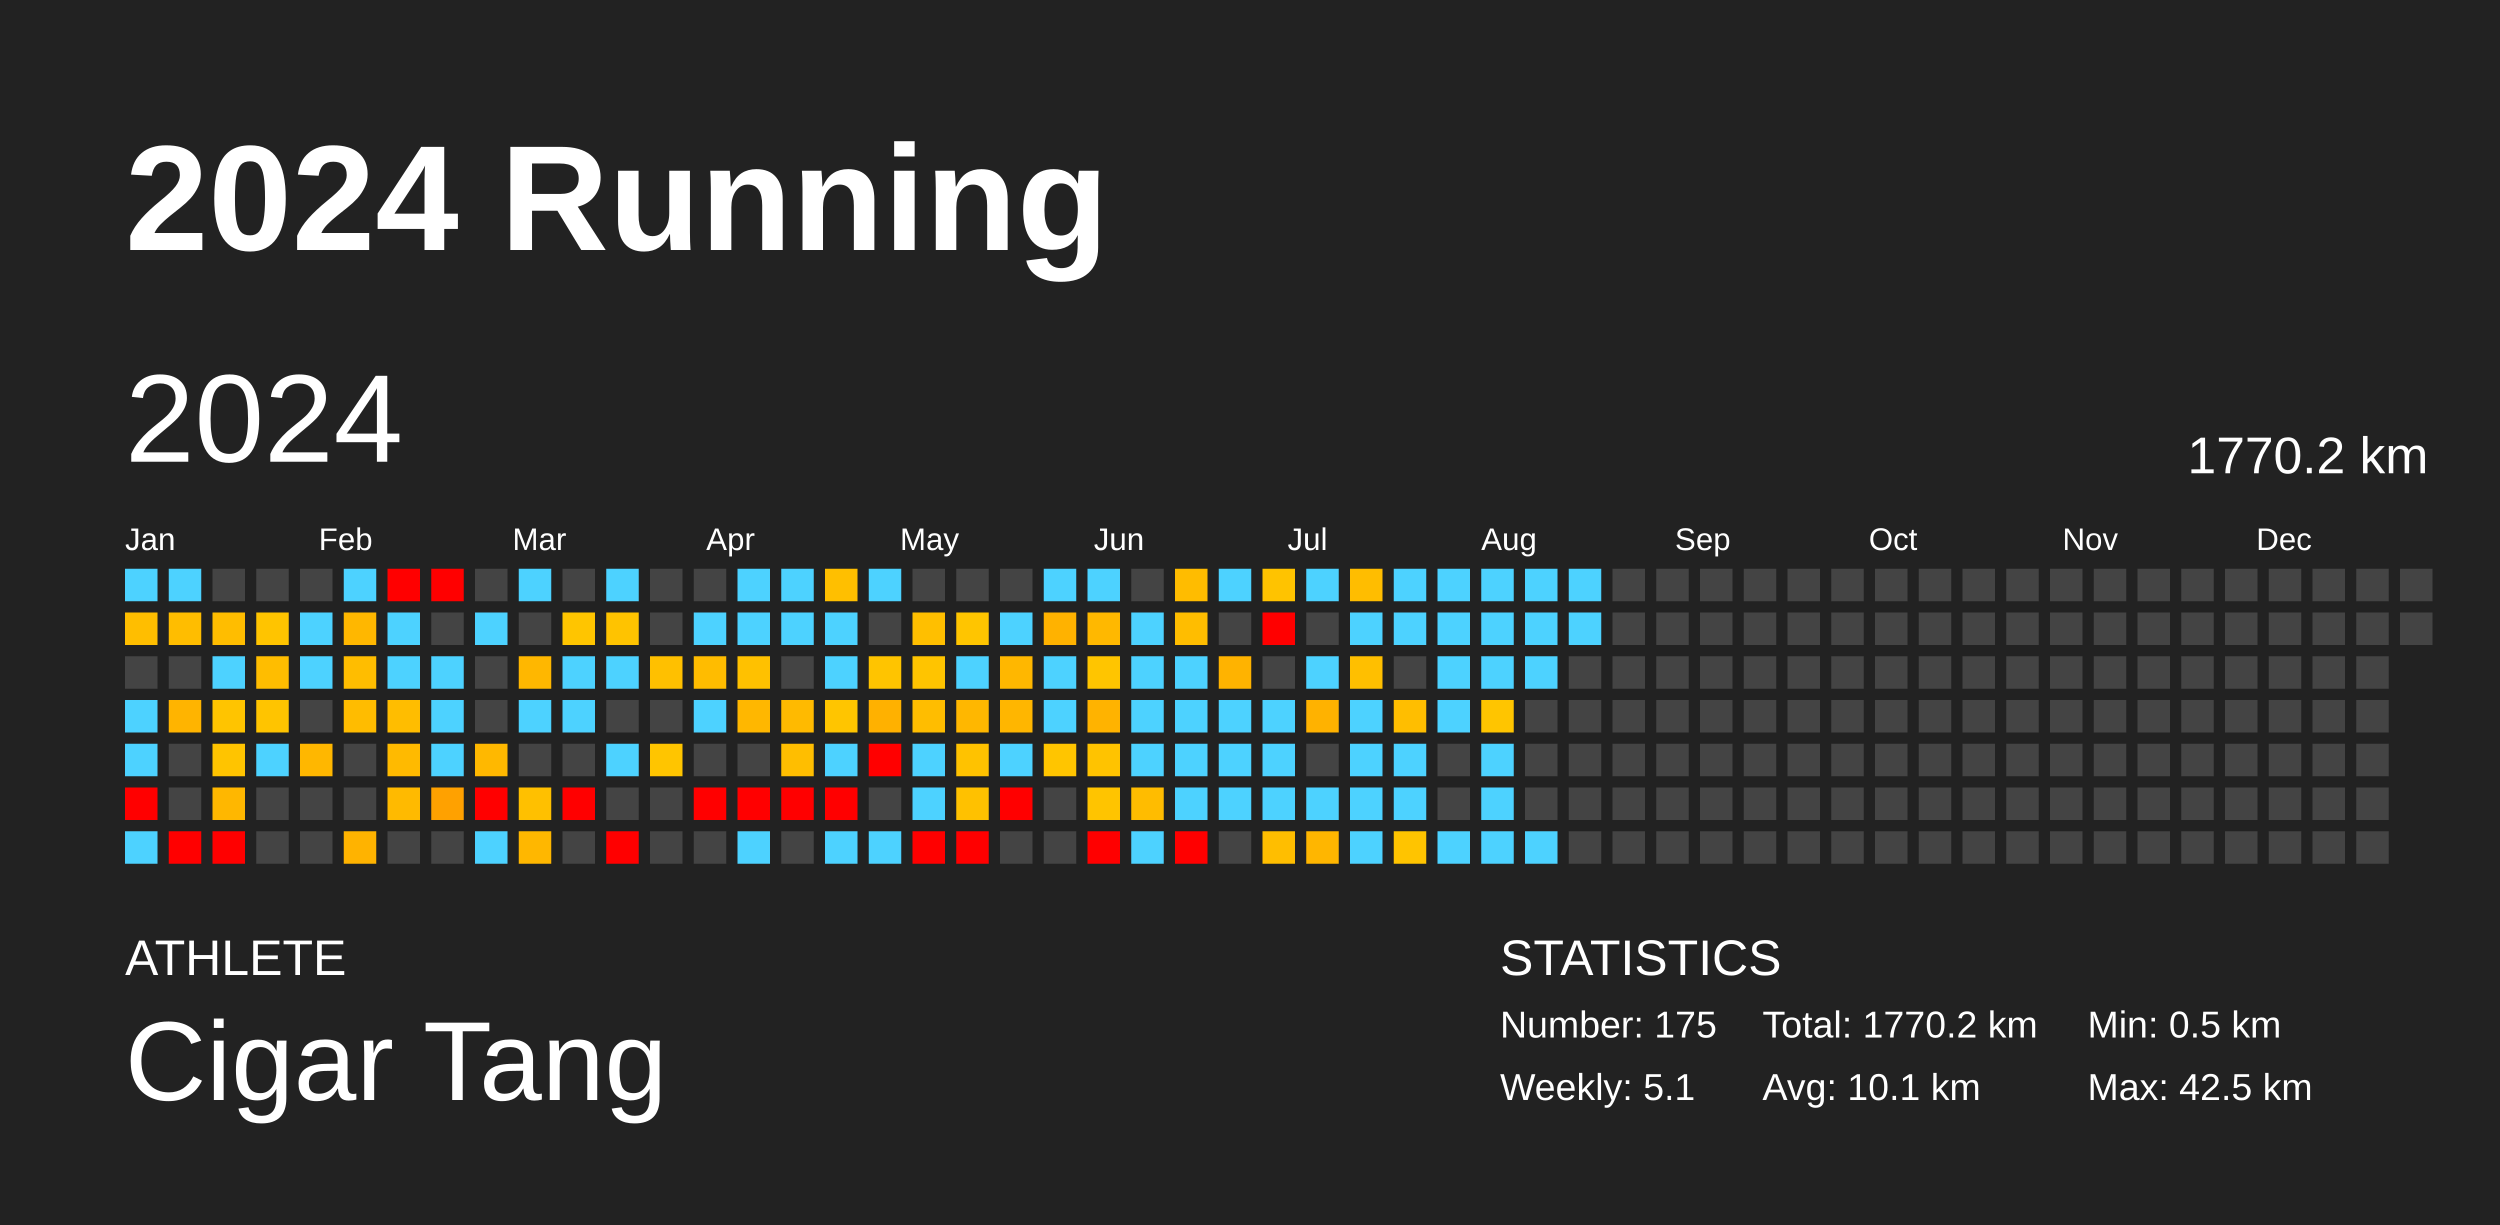
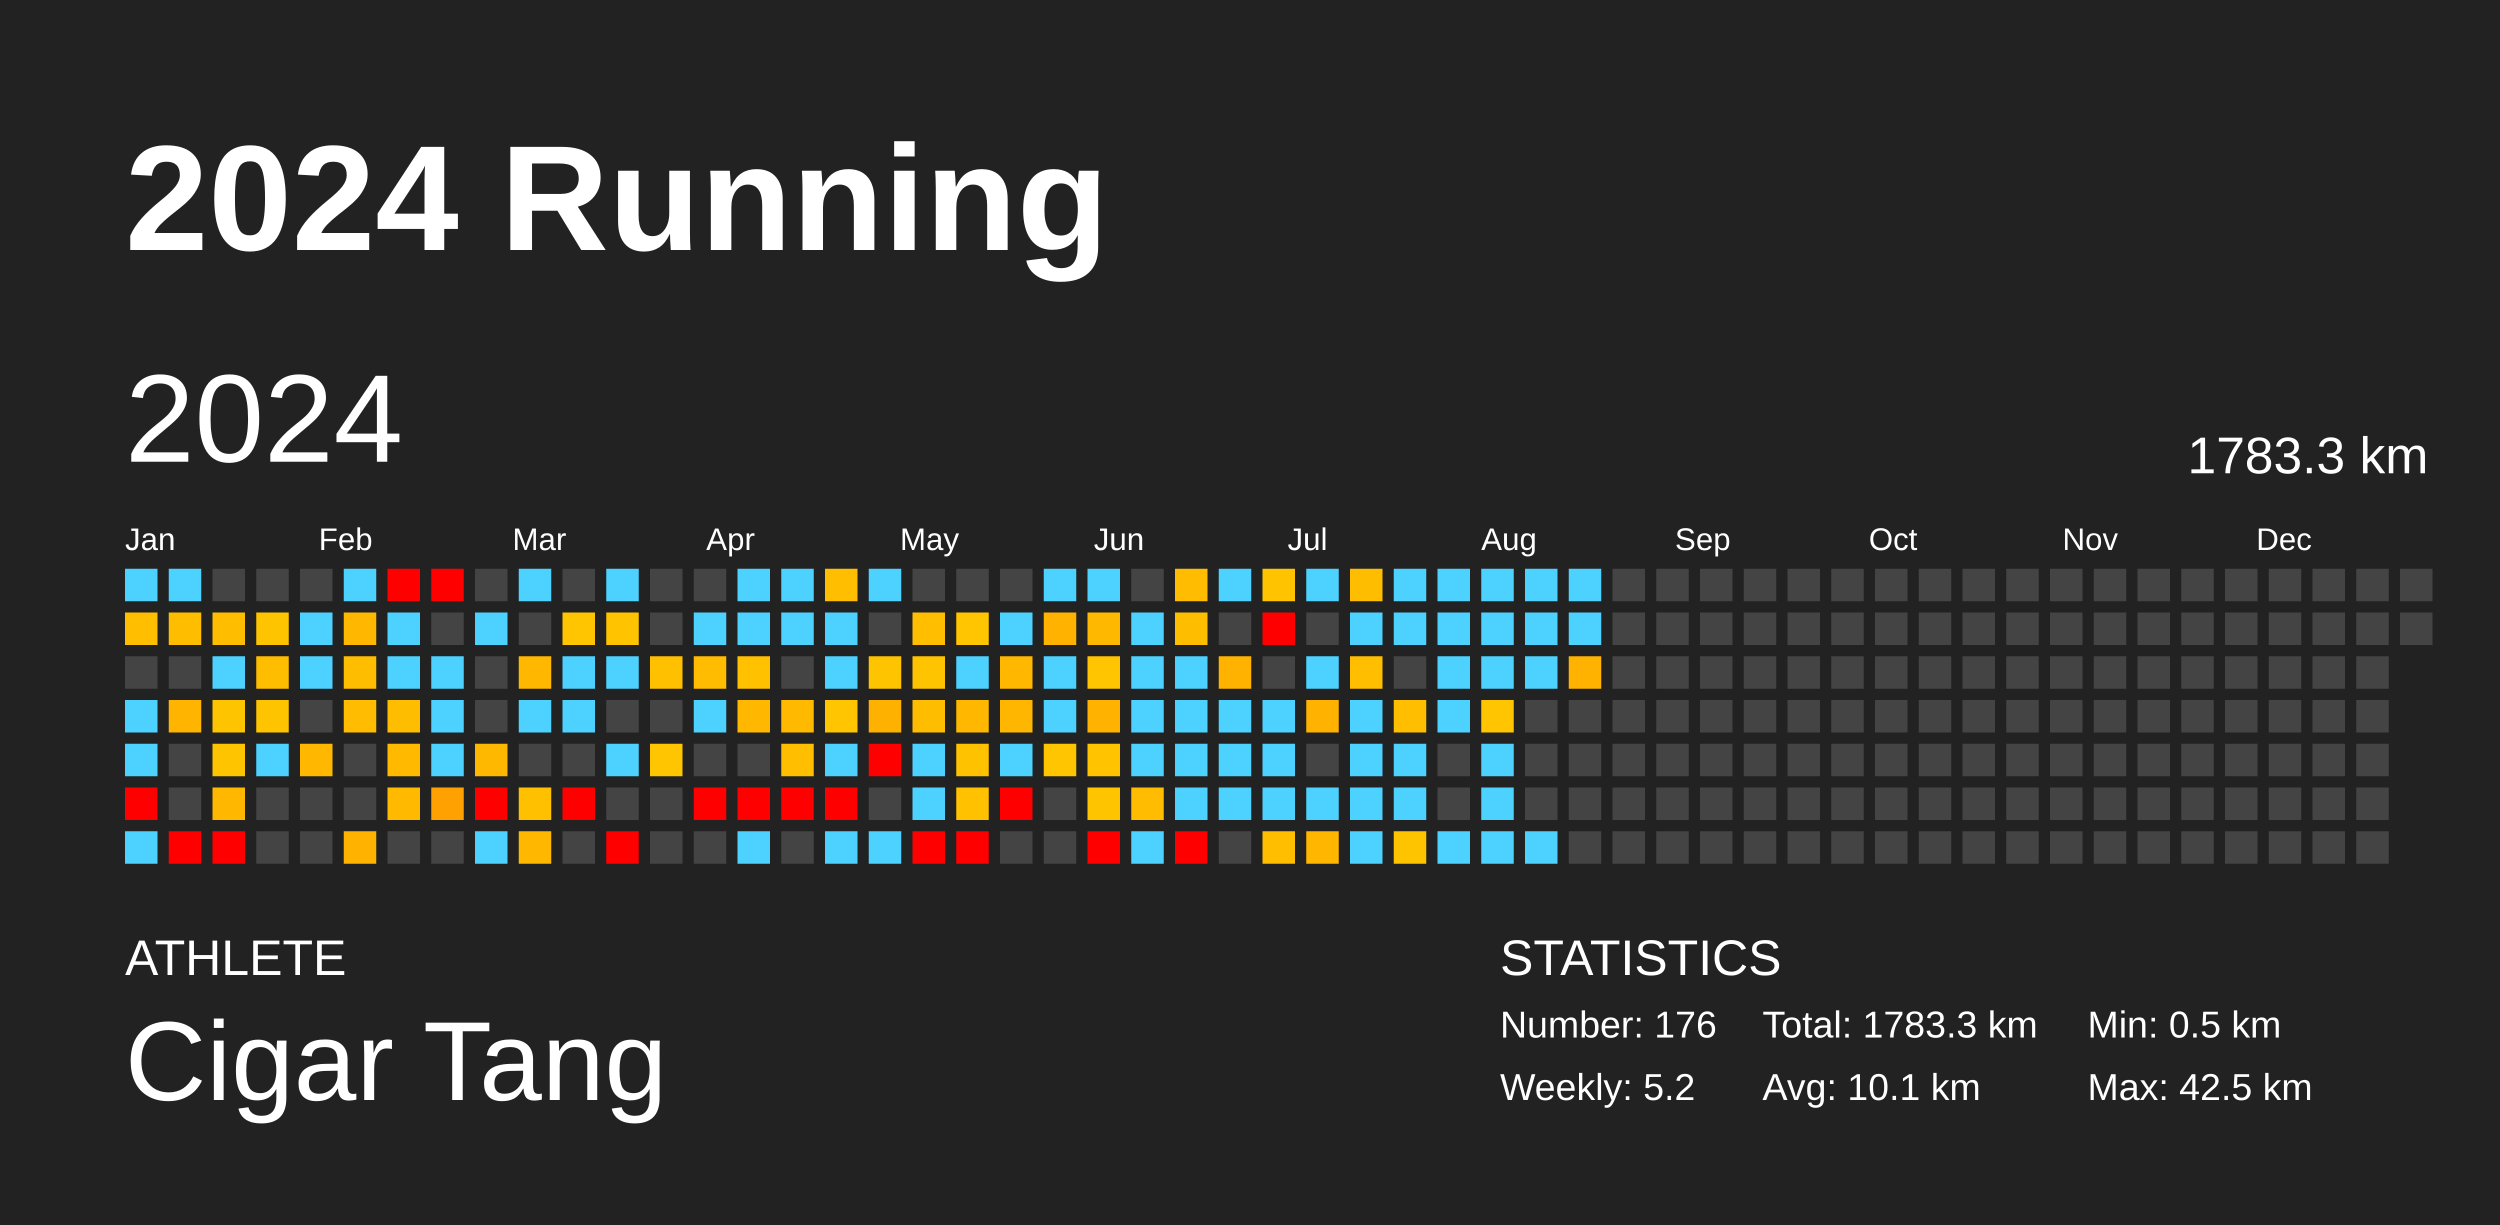
<svg xmlns="http://www.w3.org/2000/svg" baseProfile="full" height="98mm" version="1.1" viewBox="0,0,200,98" width="200mm">
  <defs />
  <rect fill="#222222" height="98" width="200" x="0" y="0" />
  <text fill="#FFFFFF" style="font-size:12px; font-family:Arial; font-weight:bold;" x="10" y="20">2024 Running</text>
  <text fill="#FFFFFF" style="font-size:4px; font-family:Arial" x="10" y="78">ATHLETE</text>
  <text fill="#FFFFFF" style="font-size:9px; font-family:Arial" x="10" y="88">Cigar Tang</text>
  <text fill="#FFFFFF" style="font-size:4px; font-family:Arial" x="120" y="78">STATISTICS</text>
-   <text fill="#FFFFFF" style="font-size:3px; font-family:Arial" x="120" y="83">Number: 175</text>
-   <text fill="#FFFFFF" style="font-size:3px; font-family:Arial" x="120" y="88">Weekly: 5.1</text>
-   <text fill="#FFFFFF" style="font-size:3px; font-family:Arial" x="141" y="83">Total: 1770.2 km</text>
+   <text fill="#FFFFFF" style="font-size:3px; font-family:Arial" x="120" y="83">Number: 176</text>
+   <text fill="#FFFFFF" style="font-size:3px; font-family:Arial" x="120" y="88">Weekly: 5.2</text>
+   <text fill="#FFFFFF" style="font-size:3px; font-family:Arial" x="141" y="83">Total: 1783.3 km</text>
  <text fill="#FFFFFF" style="font-size:3px; font-family:Arial" x="141" y="88">Avg: 10.1 km</text>
  <text fill="#FFFFFF" style="font-size:3px; font-family:Arial" x="167" y="83">Min: 0.5 km</text>
  <text fill="#FFFFFF" style="font-size:3px; font-family:Arial" x="167" y="88">Max: 42.5 km</text>
  <text dominant-baseline="hanging" fill="#FFFFFF" style="font-size:10.0px; font-family:Arial;" x="10" y="30">2024</text>
-   <text dominant-baseline="hanging" fill="#FFFFFF" style="font-size:4.125px; font-family:Arial;" x="175" y="35">1770.2 km</text>
+   <text dominant-baseline="hanging" fill="#FFFFFF" style="font-size:4.125px; font-family:Arial;" x="175" y="35">1783.3 km</text>
  <text fill="#FFFFFF" style="font-size:2.5px; font-family:Arial" x="10.0" y="44">Jan</text>
  <text fill="#FFFFFF" style="font-size:2.5px; font-family:Arial" x="25.5" y="44">Feb</text>
  <text fill="#FFFFFF" style="font-size:2.5px; font-family:Arial" x="41.0" y="44">Mar</text>
  <text fill="#FFFFFF" style="font-size:2.5px; font-family:Arial" x="56.5" y="44">Apr</text>
  <text fill="#FFFFFF" style="font-size:2.5px; font-family:Arial" x="72.0" y="44">May</text>
  <text fill="#FFFFFF" style="font-size:2.5px; font-family:Arial" x="87.5" y="44">Jun</text>
  <text fill="#FFFFFF" style="font-size:2.5px; font-family:Arial" x="103.0" y="44">Jul</text>
  <text fill="#FFFFFF" style="font-size:2.5px; font-family:Arial" x="118.5" y="44">Aug</text>
  <text fill="#FFFFFF" style="font-size:2.5px; font-family:Arial" x="134.0" y="44">Sep</text>
  <text fill="#FFFFFF" style="font-size:2.5px; font-family:Arial" x="149.5" y="44">Oct</text>
  <text fill="#FFFFFF" style="font-size:2.5px; font-family:Arial" x="165.0" y="44">Nov</text>
  <text fill="#FFFFFF" style="font-size:2.5px; font-family:Arial" x="180.5" y="44">Dec</text>
  <rect fill="#4dd2ff" height="2.6" width="2.6" x="10.0" y="45.5" />
  <rect fill="#ffbe00" height="2.6" width="2.6" x="10.0" y="49.0" />
  <rect fill="#444444" height="2.6" width="2.6" x="10.0" y="52.5" />
  <rect fill="#4dd2ff" height="2.6" width="2.6" x="10.0" y="56.0" />
  <rect fill="#4dd2ff" height="2.6" width="2.6" x="10.0" y="59.5" />
  <rect fill="red" height="2.6" width="2.6" x="10.0" y="63.0" />
  <rect fill="#4dd2ff" height="2.6" width="2.6" x="10.0" y="66.5" />
  <rect fill="#4dd2ff" height="2.6" width="2.6" x="13.5" y="45.5" />
  <rect fill="#ffbd00" height="2.6" width="2.6" x="13.5" y="49.0" />
  <rect fill="#444444" height="2.6" width="2.6" x="13.5" y="52.5" />
  <rect fill="#ffb400" height="2.6" width="2.6" x="13.5" y="56.0" />
  <rect fill="#444444" height="2.6" width="2.6" x="13.5" y="59.5" />
  <rect fill="#444444" height="2.6" width="2.6" x="13.5" y="63.0" />
  <rect fill="red" height="2.6" width="2.6" x="13.5" y="66.5" />
  <rect fill="#444444" height="2.6" width="2.6" x="17.0" y="45.5" />
  <rect fill="#ffbd00" height="2.6" width="2.6" x="17.0" y="49.0" />
  <rect fill="#4dd2ff" height="2.6" width="2.6" x="17.0" y="52.5" />
  <rect fill="#ffc400" height="2.6" width="2.6" x="17.0" y="56.0" />
  <rect fill="#ffc400" height="2.6" width="2.6" x="17.0" y="59.5" />
  <rect fill="#ffb700" height="2.6" width="2.6" x="17.0" y="63.0" />
  <rect fill="red" height="2.6" width="2.6" x="17.0" y="66.5" />
  <rect fill="#444444" height="2.6" width="2.6" x="20.5" y="45.5" />
  <rect fill="#ffc400" height="2.6" width="2.6" x="20.5" y="49.0" />
  <rect fill="#ffbd00" height="2.6" width="2.6" x="20.5" y="52.5" />
  <rect fill="#ffc400" height="2.6" width="2.6" x="20.5" y="56.0" />
  <rect fill="#4dd2ff" height="2.6" width="2.6" x="20.5" y="59.5" />
  <rect fill="#444444" height="2.6" width="2.6" x="20.5" y="63.0" />
  <rect fill="#444444" height="2.6" width="2.6" x="20.5" y="66.5" />
  <rect fill="#444444" height="2.6" width="2.6" x="24.0" y="45.5" />
  <rect fill="#4dd2ff" height="2.6" width="2.6" x="24.0" y="49.0" />
  <rect fill="#4dd2ff" height="2.6" width="2.6" x="24.0" y="52.5" />
  <rect fill="#444444" height="2.6" width="2.6" x="24.0" y="56.0" />
  <rect fill="#ffb700" height="2.6" width="2.6" x="24.0" y="59.5" />
  <rect fill="#444444" height="2.6" width="2.6" x="24.0" y="63.0" />
  <rect fill="#444444" height="2.6" width="2.6" x="24.0" y="66.5" />
  <rect fill="#4dd2ff" height="2.6" width="2.6" x="27.5" y="45.5" />
  <rect fill="#ffb700" height="2.6" width="2.6" x="27.5" y="49.0" />
  <rect fill="#ffbd00" height="2.6" width="2.6" x="27.5" y="52.5" />
  <rect fill="#ffbc00" height="2.6" width="2.6" x="27.5" y="56.0" />
  <rect fill="#444444" height="2.6" width="2.6" x="27.5" y="59.5" />
  <rect fill="#444444" height="2.6" width="2.6" x="27.5" y="63.0" />
  <rect fill="#ffb300" height="2.6" width="2.6" x="27.5" y="66.5" />
  <rect fill="red" height="2.6" width="2.6" x="31.0" y="45.5" />
  <rect fill="#4dd2ff" height="2.6" width="2.6" x="31.0" y="49.0" />
  <rect fill="#4dd2ff" height="2.6" width="2.6" x="31.0" y="52.5" />
  <rect fill="#ffbd00" height="2.6" width="2.6" x="31.0" y="56.0" />
  <rect fill="#ffba00" height="2.6" width="2.6" x="31.0" y="59.5" />
  <rect fill="#ffba00" height="2.6" width="2.6" x="31.0" y="63.0" />
  <rect fill="#444444" height="2.6" width="2.6" x="31.0" y="66.5" />
  <rect fill="red" height="2.6" width="2.6" x="34.5" y="45.5" />
  <rect fill="#444444" height="2.6" width="2.6" x="34.5" y="49.0" />
  <rect fill="#4dd2ff" height="2.6" width="2.6" x="34.5" y="52.5" />
  <rect fill="#4dd2ff" height="2.6" width="2.6" x="34.5" y="56.0" />
  <rect fill="#4dd2ff" height="2.6" width="2.6" x="34.5" y="59.5" />
  <rect fill="#ffa100" height="2.6" width="2.6" x="34.5" y="63.0" />
  <rect fill="#444444" height="2.6" width="2.6" x="34.5" y="66.5" />
  <rect fill="#444444" height="2.6" width="2.6" x="38.0" y="45.5" />
  <rect fill="#4dd2ff" height="2.6" width="2.6" x="38.0" y="49.0" />
  <rect fill="#444444" height="2.6" width="2.6" x="38.0" y="52.5" />
  <rect fill="#444444" height="2.6" width="2.6" x="38.0" y="56.0" />
  <rect fill="#ffb800" height="2.6" width="2.6" x="38.0" y="59.5" />
  <rect fill="red" height="2.6" width="2.6" x="38.0" y="63.0" />
  <rect fill="#4dd2ff" height="2.6" width="2.6" x="38.0" y="66.5" />
  <rect fill="#4dd2ff" height="2.6" width="2.6" x="41.5" y="45.5" />
  <rect fill="#444444" height="2.6" width="2.6" x="41.5" y="49.0" />
  <rect fill="#ffb700" height="2.6" width="2.6" x="41.5" y="52.5" />
  <rect fill="#4dd2ff" height="2.6" width="2.6" x="41.5" y="56.0" />
  <rect fill="#444444" height="2.6" width="2.6" x="41.5" y="59.5" />
  <rect fill="#ffc000" height="2.6" width="2.6" x="41.5" y="63.0" />
  <rect fill="#ffb700" height="2.6" width="2.6" x="41.5" y="66.5" />
  <rect fill="#444444" height="2.6" width="2.6" x="45.0" y="45.5" />
  <rect fill="#ffc500" height="2.6" width="2.6" x="45.0" y="49.0" />
  <rect fill="#4dd2ff" height="2.6" width="2.6" x="45.0" y="52.5" />
  <rect fill="#4dd2ff" height="2.6" width="2.6" x="45.0" y="56.0" />
  <rect fill="#444444" height="2.6" width="2.6" x="45.0" y="59.5" />
  <rect fill="red" height="2.6" width="2.6" x="45.0" y="63.0" />
  <rect fill="#444444" height="2.6" width="2.6" x="45.0" y="66.5" />
  <rect fill="#4dd2ff" height="2.6" width="2.6" x="48.5" y="45.5" />
  <rect fill="#ffc300" height="2.6" width="2.6" x="48.5" y="49.0" />
  <rect fill="#4dd2ff" height="2.6" width="2.6" x="48.5" y="52.5" />
  <rect fill="#444444" height="2.6" width="2.6" x="48.5" y="56.0" />
  <rect fill="#4dd2ff" height="2.6" width="2.6" x="48.5" y="59.5" />
  <rect fill="#444444" height="2.6" width="2.6" x="48.5" y="63.0" />
  <rect fill="red" height="2.6" width="2.6" x="48.5" y="66.5" />
  <rect fill="#444444" height="2.6" width="2.6" x="52.0" y="45.5" />
  <rect fill="#444444" height="2.6" width="2.6" x="52.0" y="49.0" />
  <rect fill="#ffc000" height="2.6" width="2.6" x="52.0" y="52.5" />
  <rect fill="#444444" height="2.6" width="2.6" x="52.0" y="56.0" />
  <rect fill="#ffc500" height="2.6" width="2.6" x="52.0" y="59.5" />
  <rect fill="#444444" height="2.6" width="2.6" x="52.0" y="63.0" />
  <rect fill="#444444" height="2.6" width="2.6" x="52.0" y="66.5" />
  <rect fill="#444444" height="2.6" width="2.6" x="55.5" y="45.5" />
  <rect fill="#4dd2ff" height="2.6" width="2.6" x="55.5" y="49.0" />
  <rect fill="#ffbc00" height="2.6" width="2.6" x="55.5" y="52.5" />
  <rect fill="#4dd2ff" height="2.6" width="2.6" x="55.5" y="56.0" />
  <rect fill="#444444" height="2.6" width="2.6" x="55.5" y="59.5" />
  <rect fill="red" height="2.6" width="2.6" x="55.5" y="63.0" />
  <rect fill="#444444" height="2.6" width="2.6" x="55.5" y="66.5" />
  <rect fill="#4dd2ff" height="2.6" width="2.6" x="59.0" y="45.5" />
  <rect fill="#4dd2ff" height="2.6" width="2.6" x="59.0" y="49.0" />
  <rect fill="#ffc100" height="2.6" width="2.6" x="59.0" y="52.5" />
  <rect fill="#ffb700" height="2.6" width="2.6" x="59.0" y="56.0" />
  <rect fill="#444444" height="2.6" width="2.6" x="59.0" y="59.5" />
  <rect fill="red" height="2.6" width="2.6" x="59.0" y="63.0" />
  <rect fill="#4dd2ff" height="2.6" width="2.6" x="59.0" y="66.5" />
  <rect fill="#4dd2ff" height="2.6" width="2.6" x="62.5" y="45.5" />
  <rect fill="#4dd2ff" height="2.6" width="2.6" x="62.5" y="49.0" />
  <rect fill="#444444" height="2.6" width="2.6" x="62.5" y="52.5" />
  <rect fill="#ffba00" height="2.6" width="2.6" x="62.5" y="56.0" />
  <rect fill="#ffbe00" height="2.6" width="2.6" x="62.5" y="59.5" />
  <rect fill="red" height="2.6" width="2.6" x="62.5" y="63.0" />
  <rect fill="#444444" height="2.6" width="2.6" x="62.5" y="66.5" />
  <rect fill="#ffbf00" height="2.6" width="2.6" x="66.0" y="45.5" />
  <rect fill="#4dd2ff" height="2.6" width="2.6" x="66.0" y="49.0" />
  <rect fill="#4dd2ff" height="2.6" width="2.6" x="66.0" y="52.5" />
  <rect fill="#ffc500" height="2.6" width="2.6" x="66.0" y="56.0" />
  <rect fill="#4dd2ff" height="2.6" width="2.6" x="66.0" y="59.5" />
  <rect fill="red" height="2.6" width="2.6" x="66.0" y="63.0" />
  <rect fill="#4dd2ff" height="2.6" width="2.6" x="66.0" y="66.5" />
  <rect fill="#4dd2ff" height="2.6" width="2.6" x="69.5" y="45.5" />
  <rect fill="#444444" height="2.6" width="2.6" x="69.5" y="49.0" />
  <rect fill="#ffc400" height="2.6" width="2.6" x="69.5" y="52.5" />
  <rect fill="#ffb100" height="2.6" width="2.6" x="69.5" y="56.0" />
  <rect fill="red" height="2.6" width="2.6" x="69.5" y="59.5" />
  <rect fill="#444444" height="2.6" width="2.6" x="69.5" y="63.0" />
  <rect fill="#4dd2ff" height="2.6" width="2.6" x="69.5" y="66.5" />
  <rect fill="#444444" height="2.6" width="2.6" x="73.0" y="45.5" />
  <rect fill="#ffbf00" height="2.6" width="2.6" x="73.0" y="49.0" />
  <rect fill="#ffc400" height="2.6" width="2.6" x="73.0" y="52.5" />
  <rect fill="#ffbd00" height="2.6" width="2.6" x="73.0" y="56.0" />
  <rect fill="#4dd2ff" height="2.6" width="2.6" x="73.0" y="59.5" />
  <rect fill="#4dd2ff" height="2.6" width="2.6" x="73.0" y="63.0" />
  <rect fill="red" height="2.6" width="2.6" x="73.0" y="66.5" />
  <rect fill="#444444" height="2.6" width="2.6" x="76.5" y="45.5" />
  <rect fill="#ffc500" height="2.6" width="2.6" x="76.5" y="49.0" />
  <rect fill="#4dd2ff" height="2.6" width="2.6" x="76.5" y="52.5" />
  <rect fill="#ffb700" height="2.6" width="2.6" x="76.5" y="56.0" />
  <rect fill="#ffc200" height="2.6" width="2.6" x="76.5" y="59.5" />
  <rect fill="#ffc100" height="2.6" width="2.6" x="76.5" y="63.0" />
  <rect fill="red" height="2.6" width="2.6" x="76.5" y="66.5" />
  <rect fill="#444444" height="2.6" width="2.6" x="80.0" y="45.5" />
  <rect fill="#4dd2ff" height="2.6" width="2.6" x="80.0" y="49.0" />
  <rect fill="#ffb700" height="2.6" width="2.6" x="80.0" y="52.5" />
  <rect fill="#ffb600" height="2.6" width="2.6" x="80.0" y="56.0" />
  <rect fill="#4dd2ff" height="2.6" width="2.6" x="80.0" y="59.5" />
  <rect fill="red" height="2.6" width="2.6" x="80.0" y="63.0" />
  <rect fill="#444444" height="2.6" width="2.6" x="80.0" y="66.5" />
  <rect fill="#4dd2ff" height="2.6" width="2.6" x="83.5" y="45.5" />
  <rect fill="#ffb200" height="2.6" width="2.6" x="83.5" y="49.0" />
  <rect fill="#4dd2ff" height="2.6" width="2.6" x="83.5" y="52.5" />
  <rect fill="#4dd2ff" height="2.6" width="2.6" x="83.5" y="56.0" />
  <rect fill="#ffc500" height="2.6" width="2.6" x="83.5" y="59.5" />
  <rect fill="#444444" height="2.6" width="2.6" x="83.5" y="63.0" />
  <rect fill="#444444" height="2.6" width="2.6" x="83.5" y="66.5" />
  <rect fill="#4dd2ff" height="2.6" width="2.6" x="87.0" y="45.5" />
  <rect fill="#ffb800" height="2.6" width="2.6" x="87.0" y="49.0" />
  <rect fill="#ffc500" height="2.6" width="2.6" x="87.0" y="52.5" />
  <rect fill="#ffb300" height="2.6" width="2.6" x="87.0" y="56.0" />
  <rect fill="#ffc300" height="2.6" width="2.6" x="87.0" y="59.5" />
  <rect fill="#ffc400" height="2.6" width="2.6" x="87.0" y="63.0" />
  <rect fill="red" height="2.6" width="2.6" x="87.0" y="66.5" />
  <rect fill="#444444" height="2.6" width="2.6" x="90.5" y="45.5" />
  <rect fill="#4dd2ff" height="2.6" width="2.6" x="90.5" y="49.0" />
  <rect fill="#4dd2ff" height="2.6" width="2.6" x="90.5" y="52.5" />
  <rect fill="#4dd2ff" height="2.6" width="2.6" x="90.5" y="56.0" />
  <rect fill="#4dd2ff" height="2.6" width="2.6" x="90.5" y="59.5" />
  <rect fill="#ffbc00" height="2.6" width="2.6" x="90.5" y="63.0" />
  <rect fill="#4dd2ff" height="2.6" width="2.6" x="90.5" y="66.5" />
  <rect fill="#ffbc00" height="2.6" width="2.6" x="94.0" y="45.5" />
  <rect fill="#ffbd00" height="2.6" width="2.6" x="94.0" y="49.0" />
  <rect fill="#4dd2ff" height="2.6" width="2.6" x="94.0" y="52.5" />
  <rect fill="#4dd2ff" height="2.6" width="2.6" x="94.0" y="56.0" />
  <rect fill="#4dd2ff" height="2.6" width="2.6" x="94.0" y="59.5" />
  <rect fill="#4dd2ff" height="2.6" width="2.6" x="94.0" y="63.0" />
  <rect fill="red" height="2.6" width="2.6" x="94.0" y="66.5" />
  <rect fill="#4dd2ff" height="2.6" width="2.6" x="97.5" y="45.5" />
  <rect fill="#444444" height="2.6" width="2.6" x="97.5" y="49.0" />
  <rect fill="#ffb300" height="2.6" width="2.6" x="97.5" y="52.5" />
  <rect fill="#4dd2ff" height="2.6" width="2.6" x="97.5" y="56.0" />
  <rect fill="#4dd2ff" height="2.6" width="2.6" x="97.5" y="59.5" />
  <rect fill="#4dd2ff" height="2.6" width="2.6" x="97.5" y="63.0" />
  <rect fill="#444444" height="2.6" width="2.6" x="97.5" y="66.5" />
  <rect fill="#ffc300" height="2.6" width="2.6" x="101.0" y="45.5" />
  <rect fill="red" height="2.6" width="2.6" x="101.0" y="49.0" />
  <rect fill="#444444" height="2.6" width="2.6" x="101.0" y="52.5" />
  <rect fill="#4dd2ff" height="2.6" width="2.6" x="101.0" y="56.0" />
  <rect fill="#4dd2ff" height="2.6" width="2.6" x="101.0" y="59.5" />
  <rect fill="#4dd2ff" height="2.6" width="2.6" x="101.0" y="63.0" />
  <rect fill="#ffbe00" height="2.6" width="2.6" x="101.0" y="66.5" />
  <rect fill="#4dd2ff" height="2.6" width="2.6" x="104.5" y="45.5" />
  <rect fill="#444444" height="2.6" width="2.6" x="104.5" y="49.0" />
  <rect fill="#4dd2ff" height="2.6" width="2.6" x="104.5" y="52.5" />
  <rect fill="#ffb200" height="2.6" width="2.6" x="104.5" y="56.0" />
  <rect fill="#444444" height="2.6" width="2.6" x="104.5" y="59.5" />
  <rect fill="#4dd2ff" height="2.6" width="2.6" x="104.5" y="63.0" />
  <rect fill="#ffb600" height="2.6" width="2.6" x="104.5" y="66.5" />
  <rect fill="#ffbd00" height="2.6" width="2.6" x="108.0" y="45.5" />
  <rect fill="#4dd2ff" height="2.6" width="2.6" x="108.0" y="49.0" />
  <rect fill="#ffbf00" height="2.6" width="2.6" x="108.0" y="52.5" />
  <rect fill="#4dd2ff" height="2.6" width="2.6" x="108.0" y="56.0" />
  <rect fill="#4dd2ff" height="2.6" width="2.6" x="108.0" y="59.5" />
  <rect fill="#4dd2ff" height="2.6" width="2.6" x="108.0" y="63.0" />
  <rect fill="#4dd2ff" height="2.6" width="2.6" x="108.0" y="66.5" />
  <rect fill="#4dd2ff" height="2.6" width="2.6" x="111.5" y="45.5" />
  <rect fill="#4dd2ff" height="2.6" width="2.6" x="111.5" y="49.0" />
  <rect fill="#444444" height="2.6" width="2.6" x="111.5" y="52.5" />
  <rect fill="#ffbe00" height="2.6" width="2.6" x="111.5" y="56.0" />
  <rect fill="#4dd2ff" height="2.6" width="2.6" x="111.5" y="59.5" />
  <rect fill="#4dd2ff" height="2.6" width="2.6" x="111.5" y="63.0" />
  <rect fill="#ffc400" height="2.6" width="2.6" x="111.5" y="66.5" />
  <rect fill="#4dd2ff" height="2.6" width="2.6" x="115.0" y="45.5" />
  <rect fill="#4dd2ff" height="2.6" width="2.6" x="115.0" y="49.0" />
  <rect fill="#4dd2ff" height="2.6" width="2.6" x="115.0" y="52.5" />
  <rect fill="#4dd2ff" height="2.6" width="2.6" x="115.0" y="56.0" />
  <rect fill="#444444" height="2.6" width="2.6" x="115.0" y="59.5" />
  <rect fill="#444444" height="2.6" width="2.6" x="115.0" y="63.0" />
  <rect fill="#4dd2ff" height="2.6" width="2.6" x="115.0" y="66.5" />
  <rect fill="#4dd2ff" height="2.6" width="2.6" x="118.5" y="45.5" />
  <rect fill="#4dd2ff" height="2.6" width="2.6" x="118.5" y="49.0" />
  <rect fill="#4dd2ff" height="2.6" width="2.6" x="118.5" y="52.5" />
  <rect fill="#ffc500" height="2.6" width="2.6" x="118.5" y="56.0" />
  <rect fill="#4dd2ff" height="2.6" width="2.6" x="118.5" y="59.5" />
  <rect fill="#4dd2ff" height="2.6" width="2.6" x="118.5" y="63.0" />
  <rect fill="#4dd2ff" height="2.6" width="2.6" x="118.5" y="66.5" />
  <rect fill="#4dd2ff" height="2.6" width="2.6" x="122.0" y="45.5" />
  <rect fill="#4dd2ff" height="2.6" width="2.6" x="122.0" y="49.0" />
  <rect fill="#4dd2ff" height="2.6" width="2.6" x="122.0" y="52.5" />
  <rect fill="#444444" height="2.6" width="2.6" x="122.0" y="56.0" />
  <rect fill="#444444" height="2.6" width="2.6" x="122.0" y="59.5" />
  <rect fill="#444444" height="2.6" width="2.6" x="122.0" y="63.0" />
  <rect fill="#4dd2ff" height="2.6" width="2.6" x="122.0" y="66.5" />
  <rect fill="#4dd2ff" height="2.6" width="2.6" x="125.5" y="45.5" />
  <rect fill="#4dd2ff" height="2.6" width="2.6" x="125.5" y="49.0" />
-   <rect fill="#444444" height="2.6" width="2.6" x="125.5" y="52.5" />
+   <rect fill="#ffb300" height="2.6" width="2.6" x="125.5" y="52.5" />
  <rect fill="#444444" height="2.6" width="2.6" x="125.5" y="56.0" />
  <rect fill="#444444" height="2.6" width="2.6" x="125.5" y="59.5" />
  <rect fill="#444444" height="2.6" width="2.6" x="125.5" y="63.0" />
  <rect fill="#444444" height="2.6" width="2.6" x="125.5" y="66.5" />
  <rect fill="#444444" height="2.6" width="2.6" x="129.0" y="45.5" />
  <rect fill="#444444" height="2.6" width="2.6" x="129.0" y="49.0" />
  <rect fill="#444444" height="2.6" width="2.6" x="129.0" y="52.5" />
  <rect fill="#444444" height="2.6" width="2.6" x="129.0" y="56.0" />
  <rect fill="#444444" height="2.6" width="2.6" x="129.0" y="59.5" />
  <rect fill="#444444" height="2.6" width="2.6" x="129.0" y="63.0" />
  <rect fill="#444444" height="2.6" width="2.6" x="129.0" y="66.5" />
  <rect fill="#444444" height="2.6" width="2.6" x="132.5" y="45.5" />
  <rect fill="#444444" height="2.6" width="2.6" x="132.5" y="49.0" />
  <rect fill="#444444" height="2.6" width="2.6" x="132.5" y="52.5" />
  <rect fill="#444444" height="2.6" width="2.6" x="132.5" y="56.0" />
  <rect fill="#444444" height="2.6" width="2.6" x="132.5" y="59.5" />
  <rect fill="#444444" height="2.6" width="2.6" x="132.5" y="63.0" />
  <rect fill="#444444" height="2.6" width="2.6" x="132.5" y="66.5" />
  <rect fill="#444444" height="2.6" width="2.6" x="136.0" y="45.5" />
  <rect fill="#444444" height="2.6" width="2.6" x="136.0" y="49.0" />
  <rect fill="#444444" height="2.6" width="2.6" x="136.0" y="52.5" />
  <rect fill="#444444" height="2.6" width="2.6" x="136.0" y="56.0" />
  <rect fill="#444444" height="2.6" width="2.6" x="136.0" y="59.5" />
  <rect fill="#444444" height="2.6" width="2.6" x="136.0" y="63.0" />
  <rect fill="#444444" height="2.6" width="2.6" x="136.0" y="66.5" />
  <rect fill="#444444" height="2.6" width="2.6" x="139.5" y="45.5" />
  <rect fill="#444444" height="2.6" width="2.6" x="139.5" y="49.0" />
  <rect fill="#444444" height="2.6" width="2.6" x="139.5" y="52.5" />
  <rect fill="#444444" height="2.6" width="2.6" x="139.5" y="56.0" />
  <rect fill="#444444" height="2.6" width="2.6" x="139.5" y="59.5" />
  <rect fill="#444444" height="2.6" width="2.6" x="139.5" y="63.0" />
  <rect fill="#444444" height="2.6" width="2.6" x="139.5" y="66.5" />
  <rect fill="#444444" height="2.6" width="2.6" x="143.0" y="45.5" />
  <rect fill="#444444" height="2.6" width="2.6" x="143.0" y="49.0" />
  <rect fill="#444444" height="2.6" width="2.6" x="143.0" y="52.5" />
  <rect fill="#444444" height="2.6" width="2.6" x="143.0" y="56.0" />
  <rect fill="#444444" height="2.6" width="2.6" x="143.0" y="59.5" />
  <rect fill="#444444" height="2.6" width="2.6" x="143.0" y="63.0" />
  <rect fill="#444444" height="2.6" width="2.6" x="143.0" y="66.5" />
  <rect fill="#444444" height="2.6" width="2.6" x="146.5" y="45.5" />
  <rect fill="#444444" height="2.6" width="2.6" x="146.5" y="49.0" />
  <rect fill="#444444" height="2.6" width="2.6" x="146.5" y="52.5" />
  <rect fill="#444444" height="2.6" width="2.6" x="146.5" y="56.0" />
  <rect fill="#444444" height="2.6" width="2.6" x="146.5" y="59.5" />
  <rect fill="#444444" height="2.6" width="2.6" x="146.5" y="63.0" />
  <rect fill="#444444" height="2.6" width="2.6" x="146.5" y="66.5" />
  <rect fill="#444444" height="2.6" width="2.6" x="150.0" y="45.5" />
  <rect fill="#444444" height="2.6" width="2.6" x="150.0" y="49.0" />
  <rect fill="#444444" height="2.6" width="2.6" x="150.0" y="52.5" />
  <rect fill="#444444" height="2.6" width="2.6" x="150.0" y="56.0" />
  <rect fill="#444444" height="2.6" width="2.6" x="150.0" y="59.5" />
  <rect fill="#444444" height="2.6" width="2.6" x="150.0" y="63.0" />
  <rect fill="#444444" height="2.6" width="2.6" x="150.0" y="66.5" />
  <rect fill="#444444" height="2.6" width="2.6" x="153.5" y="45.5" />
  <rect fill="#444444" height="2.6" width="2.6" x="153.5" y="49.0" />
  <rect fill="#444444" height="2.6" width="2.6" x="153.5" y="52.5" />
  <rect fill="#444444" height="2.6" width="2.6" x="153.5" y="56.0" />
  <rect fill="#444444" height="2.6" width="2.6" x="153.5" y="59.5" />
  <rect fill="#444444" height="2.6" width="2.6" x="153.5" y="63.0" />
  <rect fill="#444444" height="2.6" width="2.6" x="153.5" y="66.5" />
  <rect fill="#444444" height="2.6" width="2.6" x="157.0" y="45.5" />
  <rect fill="#444444" height="2.6" width="2.6" x="157.0" y="49.0" />
  <rect fill="#444444" height="2.6" width="2.6" x="157.0" y="52.5" />
  <rect fill="#444444" height="2.6" width="2.6" x="157.0" y="56.0" />
  <rect fill="#444444" height="2.6" width="2.6" x="157.0" y="59.5" />
  <rect fill="#444444" height="2.6" width="2.6" x="157.0" y="63.0" />
  <rect fill="#444444" height="2.6" width="2.6" x="157.0" y="66.5" />
  <rect fill="#444444" height="2.6" width="2.6" x="160.5" y="45.5" />
  <rect fill="#444444" height="2.6" width="2.6" x="160.5" y="49.0" />
  <rect fill="#444444" height="2.6" width="2.6" x="160.5" y="52.5" />
  <rect fill="#444444" height="2.6" width="2.6" x="160.5" y="56.0" />
  <rect fill="#444444" height="2.6" width="2.6" x="160.5" y="59.5" />
  <rect fill="#444444" height="2.6" width="2.6" x="160.5" y="63.0" />
  <rect fill="#444444" height="2.6" width="2.6" x="160.5" y="66.5" />
  <rect fill="#444444" height="2.6" width="2.6" x="164.0" y="45.5" />
  <rect fill="#444444" height="2.6" width="2.6" x="164.0" y="49.0" />
  <rect fill="#444444" height="2.6" width="2.6" x="164.0" y="52.5" />
  <rect fill="#444444" height="2.6" width="2.6" x="164.0" y="56.0" />
  <rect fill="#444444" height="2.6" width="2.6" x="164.0" y="59.5" />
  <rect fill="#444444" height="2.6" width="2.6" x="164.0" y="63.0" />
  <rect fill="#444444" height="2.6" width="2.6" x="164.0" y="66.5" />
  <rect fill="#444444" height="2.6" width="2.6" x="167.5" y="45.5" />
  <rect fill="#444444" height="2.6" width="2.6" x="167.5" y="49.0" />
  <rect fill="#444444" height="2.6" width="2.6" x="167.5" y="52.5" />
  <rect fill="#444444" height="2.6" width="2.6" x="167.5" y="56.0" />
  <rect fill="#444444" height="2.6" width="2.6" x="167.5" y="59.5" />
  <rect fill="#444444" height="2.6" width="2.6" x="167.5" y="63.0" />
  <rect fill="#444444" height="2.6" width="2.6" x="167.5" y="66.5" />
  <rect fill="#444444" height="2.6" width="2.6" x="171.0" y="45.5" />
  <rect fill="#444444" height="2.6" width="2.6" x="171.0" y="49.0" />
  <rect fill="#444444" height="2.6" width="2.6" x="171.0" y="52.5" />
  <rect fill="#444444" height="2.6" width="2.6" x="171.0" y="56.0" />
  <rect fill="#444444" height="2.6" width="2.6" x="171.0" y="59.5" />
  <rect fill="#444444" height="2.6" width="2.6" x="171.0" y="63.0" />
  <rect fill="#444444" height="2.6" width="2.6" x="171.0" y="66.5" />
  <rect fill="#444444" height="2.6" width="2.6" x="174.5" y="45.5" />
  <rect fill="#444444" height="2.6" width="2.6" x="174.5" y="49.0" />
  <rect fill="#444444" height="2.6" width="2.6" x="174.5" y="52.5" />
  <rect fill="#444444" height="2.6" width="2.6" x="174.5" y="56.0" />
  <rect fill="#444444" height="2.6" width="2.6" x="174.5" y="59.5" />
  <rect fill="#444444" height="2.6" width="2.6" x="174.5" y="63.0" />
  <rect fill="#444444" height="2.6" width="2.6" x="174.5" y="66.5" />
  <rect fill="#444444" height="2.6" width="2.6" x="178.0" y="45.5" />
  <rect fill="#444444" height="2.6" width="2.6" x="178.0" y="49.0" />
  <rect fill="#444444" height="2.6" width="2.6" x="178.0" y="52.5" />
  <rect fill="#444444" height="2.6" width="2.6" x="178.0" y="56.0" />
  <rect fill="#444444" height="2.6" width="2.6" x="178.0" y="59.5" />
  <rect fill="#444444" height="2.6" width="2.6" x="178.0" y="63.0" />
  <rect fill="#444444" height="2.6" width="2.6" x="178.0" y="66.5" />
  <rect fill="#444444" height="2.6" width="2.6" x="181.5" y="45.5" />
  <rect fill="#444444" height="2.6" width="2.6" x="181.5" y="49.0" />
  <rect fill="#444444" height="2.6" width="2.6" x="181.5" y="52.5" />
  <rect fill="#444444" height="2.6" width="2.6" x="181.5" y="56.0" />
  <rect fill="#444444" height="2.6" width="2.6" x="181.5" y="59.5" />
  <rect fill="#444444" height="2.6" width="2.6" x="181.5" y="63.0" />
  <rect fill="#444444" height="2.6" width="2.6" x="181.5" y="66.5" />
  <rect fill="#444444" height="2.6" width="2.6" x="185.0" y="45.5" />
  <rect fill="#444444" height="2.6" width="2.6" x="185.0" y="49.0" />
  <rect fill="#444444" height="2.6" width="2.6" x="185.0" y="52.5" />
  <rect fill="#444444" height="2.6" width="2.6" x="185.0" y="56.0" />
  <rect fill="#444444" height="2.6" width="2.6" x="185.0" y="59.5" />
  <rect fill="#444444" height="2.6" width="2.6" x="185.0" y="63.0" />
  <rect fill="#444444" height="2.6" width="2.6" x="185.0" y="66.5" />
  <rect fill="#444444" height="2.6" width="2.6" x="188.5" y="45.5" />
  <rect fill="#444444" height="2.6" width="2.6" x="188.5" y="49.0" />
  <rect fill="#444444" height="2.6" width="2.6" x="188.5" y="52.5" />
  <rect fill="#444444" height="2.6" width="2.6" x="188.5" y="56.0" />
  <rect fill="#444444" height="2.6" width="2.6" x="188.5" y="59.5" />
  <rect fill="#444444" height="2.6" width="2.6" x="188.5" y="63.0" />
  <rect fill="#444444" height="2.6" width="2.6" x="188.5" y="66.5" />
  <rect fill="#444444" height="2.6" width="2.6" x="192.0" y="45.5" />
  <rect fill="#444444" height="2.6" width="2.6" x="192.0" y="49.0" />
</svg>
